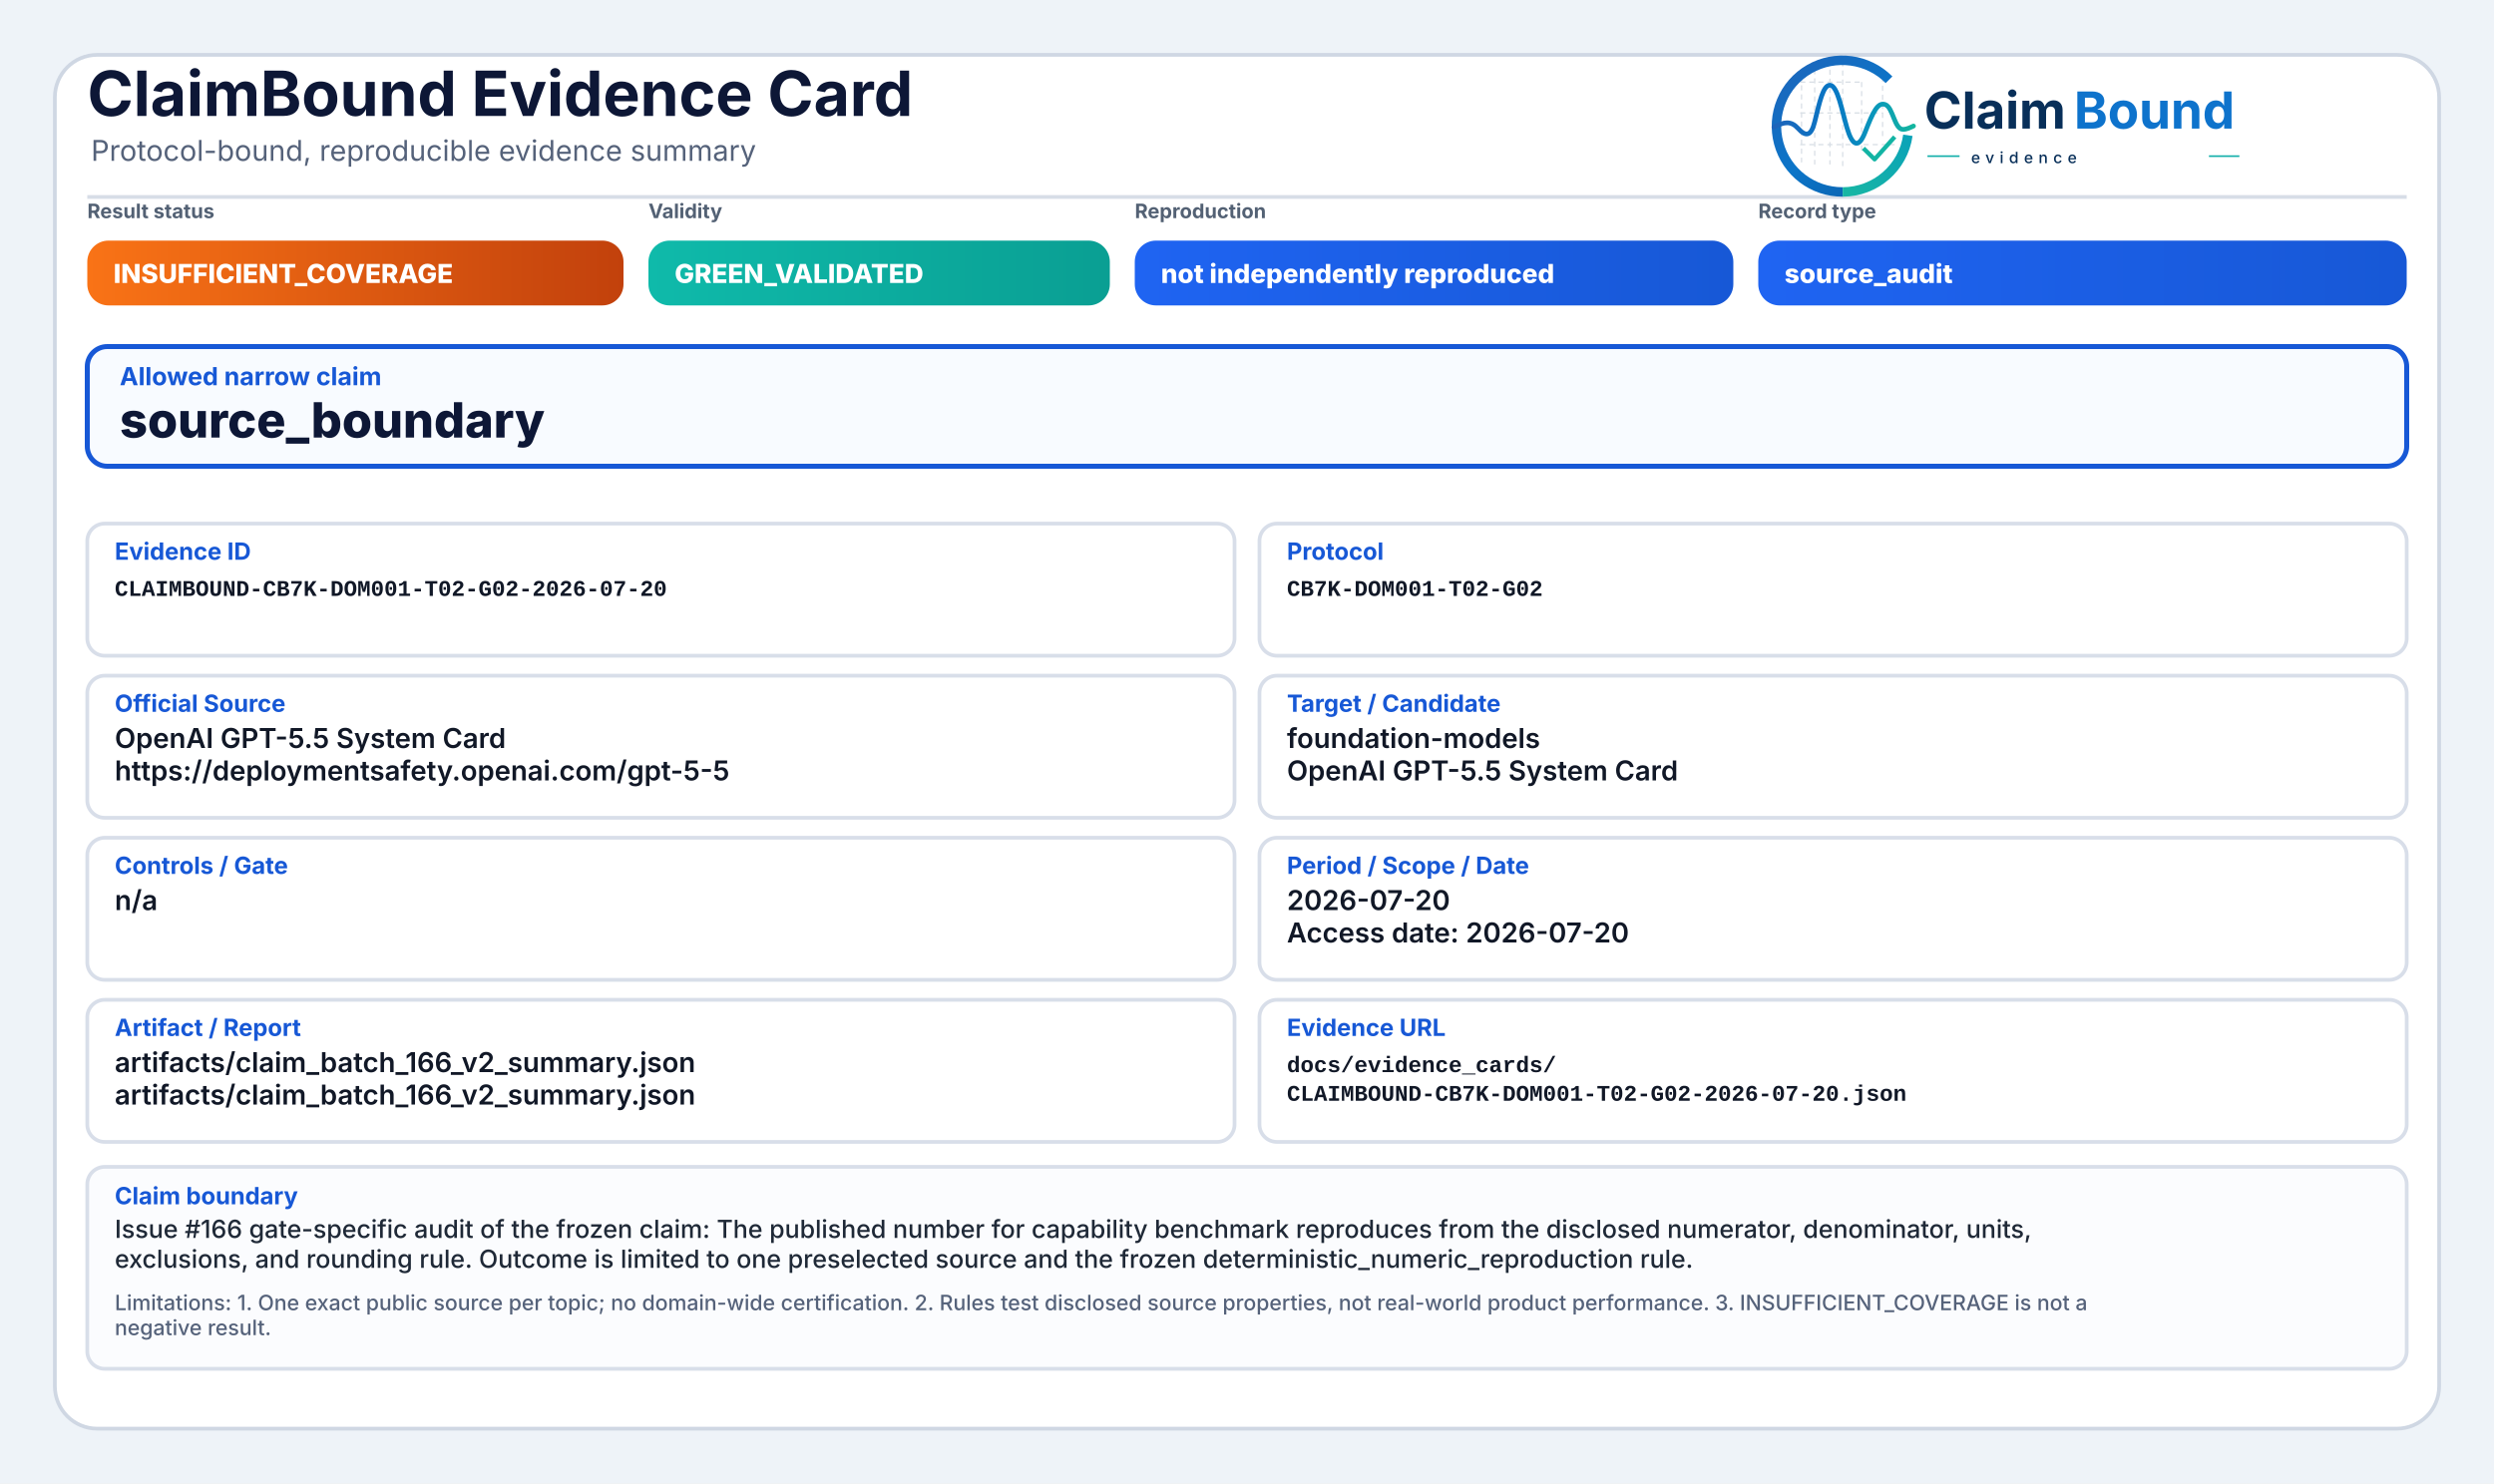
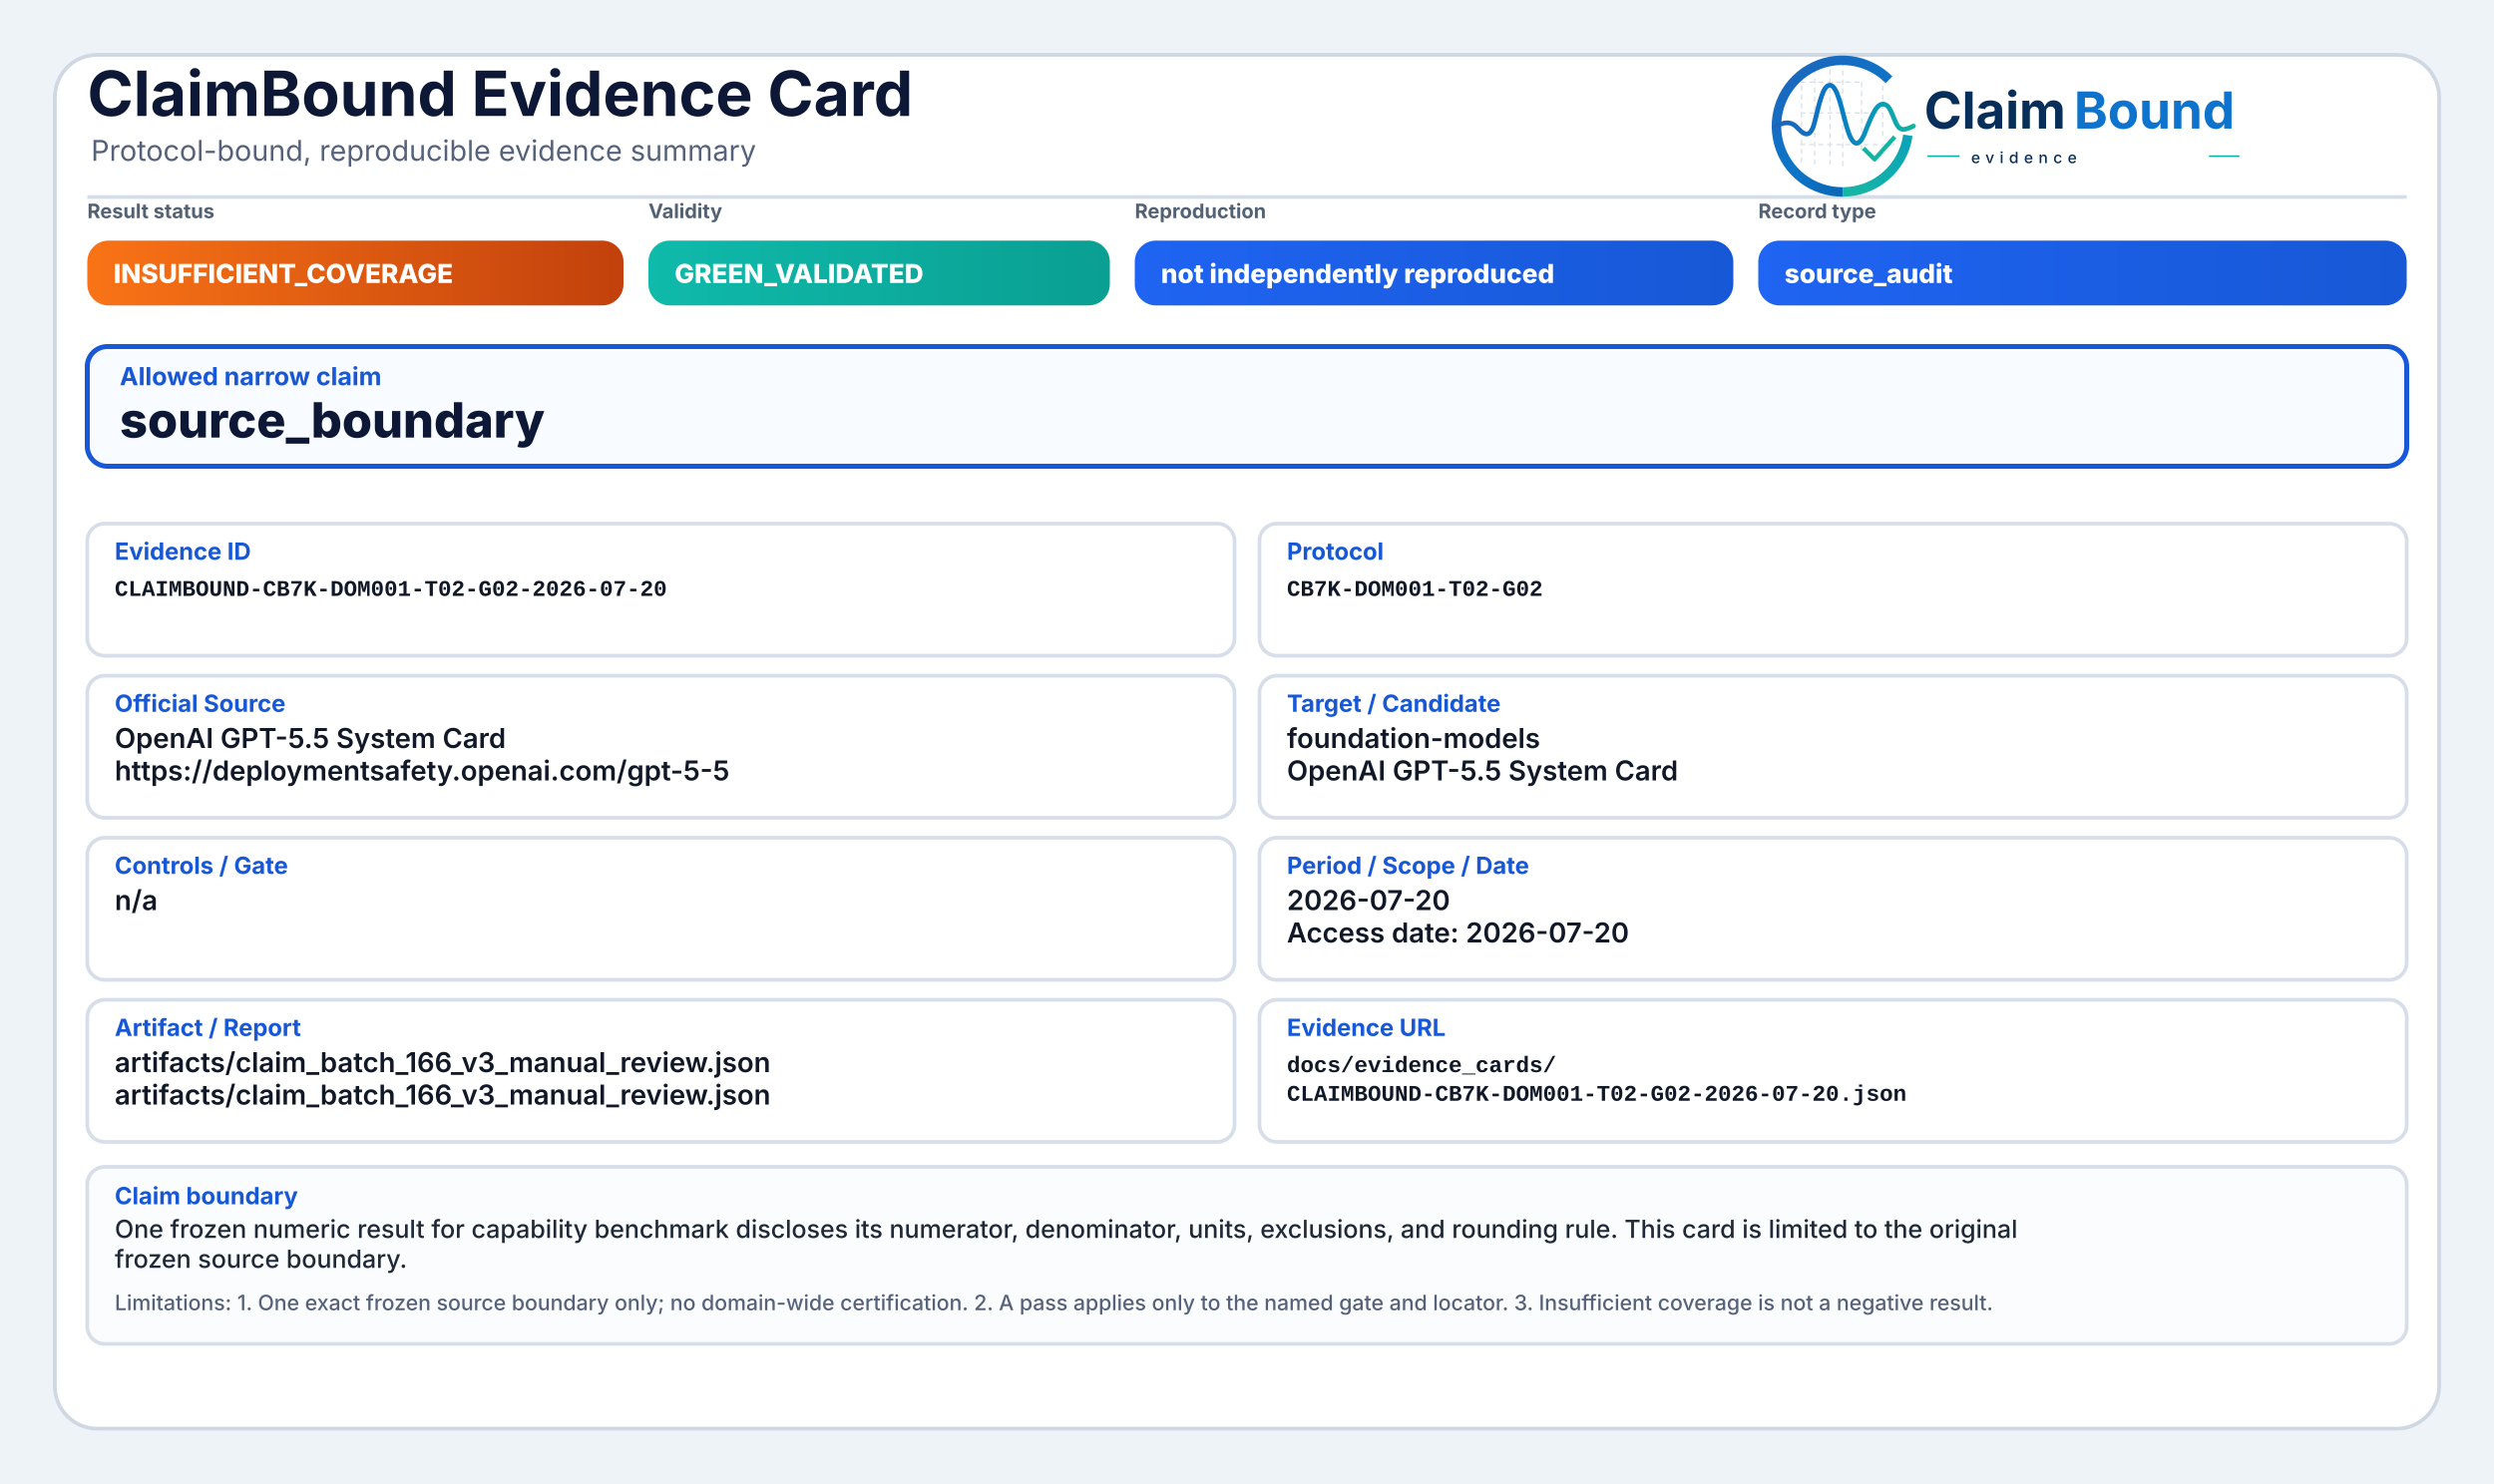
<svg xmlns="http://www.w3.org/2000/svg" width="2000" height="1190" viewBox="0 0 2000 1190" role="img" aria-label="ClaimBound Evidence Card">
  <defs>
    <linearGradient id="greenGrad" x1="0" y1="0" x2="1" y2="0">
      <stop offset="0%" stop-color="#0fbaaa" />
      <stop offset="100%" stop-color="#0a9f93" />
    </linearGradient>
    <linearGradient id="yellowGrad" x1="0" y1="0" x2="1" y2="0">
      <stop offset="0%" stop-color="#fbbf24" />
      <stop offset="100%" stop-color="#d97706" />
    </linearGradient>
    <linearGradient id="amberGrad" x1="0" y1="0" x2="1" y2="0">
      <stop offset="0%" stop-color="#f97316" />
      <stop offset="100%" stop-color="#c2410c" />
    </linearGradient>
    <linearGradient id="redGrad" x1="0" y1="0" x2="1" y2="0">
      <stop offset="0%" stop-color="#ef4444" />
      <stop offset="100%" stop-color="#b91c1c" />
    </linearGradient>
    <linearGradient id="grayGrad" x1="0" y1="0" x2="1" y2="0">
      <stop offset="0%" stop-color="#64748b" />
      <stop offset="100%" stop-color="#475569" />
    </linearGradient>
    <linearGradient id="blueGrad" x1="0" y1="0" x2="1" y2="0">
      <stop offset="0%" stop-color="#1f64f2" />
      <stop offset="100%" stop-color="#1758d6" />
    </linearGradient>
    <linearGradient id="logoRingBlue" x1="73" y1="453" x2="348" y2="793" gradientUnits="userSpaceOnUse">
      <stop offset="0" stop-color="#1E64BA" />
      <stop offset="0.55" stop-color="#0C75C8" />
      <stop offset="1" stop-color="#0A5FAB" />
    </linearGradient>
    <linearGradient id="logoRingTeal" x1="221" y1="792" x2="403" y2="594" gradientUnits="userSpaceOnUse">
      <stop offset="0" stop-color="#18B7A3" />
      <stop offset="1" stop-color="#089EBC" />
    </linearGradient>
    <linearGradient id="logoSignalGradient" x1="61" y1="628" x2="404" y2="628" gradientUnits="userSpaceOnUse">
      <stop offset="0" stop-color="#1E64BA" />
      <stop offset="0.43" stop-color="#0877C4" />
      <stop offset="0.72" stop-color="#0A97BB" />
      <stop offset="1" stop-color="#14B69E" />
    </linearGradient>
  </defs>
  <rect x="0" y="0" width="2000" height="1190" fill="#eef3f8" />
  <rect x="44" y="44" width="1912" height="1102" rx="34" fill="#ffffff" stroke="#cfd7e3" stroke-width="3" />
  <path d="M70 158 H1930" stroke="#d7dde7" stroke-width="3" />
  <text x="70" y="93" font-family="Inter, Segoe UI, Arial, sans-serif" font-size="50" font-weight="750" fill="#0d1736">ClaimBound Evidence Card</text>
  <text x="73" y="129" font-family="Inter, Segoe UI, Arial, sans-serif" font-size="23" font-weight="400" fill="#55627a">Protocol-bound, reproducible evidence summary</text>
  <g aria-label="ClaimBound evidence logo" transform="translate(1415,52) scale(0.33) translate(-40,-478)">
    <g stroke-linecap="butt" stroke-linejoin="round">
      <g stroke="#CBD3DC" stroke-width="3.2" stroke-linecap="round" stroke-dasharray="10 12" opacity="0.72">
        <path d="M130 507V714" />
        <path d="M162 490V719" />
        <path d="M199 491V719" />
        <path d="M230 471V726" />
        <path d="M276 521V690" />
        <path d="M327 508V650" />
        <path d="M128 520H277" />
        <path d="M128 595H327" />
        <path d="M128 672H355" />
      </g>
      <path d="M342.6 514.3A160 160 0 1 0 230 787" fill="none" stroke="url(#logoRingBlue)" stroke-width="23" />
      <path d="M230 787A160 160 0 0 0 388.4 649.3" fill="none" stroke="url(#logoRingTeal)" stroke-width="23" />
      <path d="M63 629.5C87 616.4 104.3 613.6 121.2 632.2C140.7 653.8 153.4 651.6 162.1 616.2C173.8 568.5 182.5 527.5 198.9 527.5C217.5 527.5 228.4 590.6 240.3 630.8C253.4 675.4 268.6 682.8 284.6 641.5C303.5 592.9 315.2 567.6 333.7 574.7C352.6 582 355.7 635.1 376.6 634.9C386.2 634.8 394 630.4 402 626.8" fill="none" stroke="url(#logoSignalGradient)" stroke-width="11.5" stroke-linecap="round" />
      <path d="M284 684.5L307.5 707.7L353 657" fill="none" stroke="#12B4A4" stroke-width="10.5" stroke-linecap="square" />
    </g>
    <text x="428" y="633" font-family="Inter, Segoe UI, Arial, sans-serif" font-size="124" font-weight="750" fill="#082F59" text-rendering="geometricPrecision">Claim</text>
    <text x="792" y="633" font-family="Inter, Segoe UI, Arial, sans-serif" font-size="124" font-weight="750" fill="#0E73CC" text-rendering="geometricPrecision">Bound</text>
    <line x1="436" y1="700" x2="514" y2="700" stroke="#11AFA9" stroke-width="4" />
    <text x="542" y="717" font-family="Inter, Segoe UI, Arial, sans-serif" font-size="38" font-weight="500" letter-spacing="13" fill="#082F59">evidence</text>
    <line x1="1120" y1="700" x2="1194" y2="700" stroke="#11AFA9" stroke-width="4" />
  </g>
  <text x="70" y="175" font-family="Inter, Segoe UI, Arial, sans-serif" font-size="16" font-weight="650" fill="#536174">Result status</text>
  <rect x="70" y="193" width="430" height="52" rx="17" fill="url(#amberGrad)" />
  <text x="91" y="227" font-family="Inter, Segoe UI, Arial, sans-serif" font-size="21" font-weight="800" fill="#ffffff">INSUFFICIENT_COVERAGE</text>
  <text x="520" y="175" font-family="Inter, Segoe UI, Arial, sans-serif" font-size="16" font-weight="650" fill="#536174">Validity</text>
  <rect x="520" y="193" width="370" height="52" rx="17" fill="url(#greenGrad)" />
  <text x="541" y="227" font-family="Inter, Segoe UI, Arial, sans-serif" font-size="21" font-weight="800" fill="#ffffff">GREEN_VALIDATED</text>
  <text x="910" y="175" font-family="Inter, Segoe UI, Arial, sans-serif" font-size="16" font-weight="650" fill="#536174">Reproduction</text>
  <rect x="910" y="193" width="480" height="52" rx="17" fill="url(#blueGrad)" />
  <text x="931" y="227" font-family="Inter, Segoe UI, Arial, sans-serif" font-size="21" font-weight="800" fill="#ffffff">not independently reproduced</text>
  <text x="1410" y="175" font-family="Inter, Segoe UI, Arial, sans-serif" font-size="16" font-weight="650" fill="#536174">Record type</text>
  <rect x="1410" y="193" width="520" height="52" rx="17" fill="url(#blueGrad)" />
  <text x="1431" y="227" font-family="Inter, Segoe UI, Arial, sans-serif" font-size="21" font-weight="800" fill="#ffffff">source_audit</text>
  <rect x="70" y="278" width="1860" height="96" rx="16" fill="#f8fbff" stroke="#1758d6" stroke-width="4" />
  <text x="96" y="309" font-family="Inter, Segoe UI, Arial, sans-serif" font-size="20" font-weight="750" fill="#1758d6">Allowed narrow claim</text>
  <text x="96" y="351" font-family="Inter, Segoe UI, Arial, sans-serif" font-size="39" font-weight="800" fill="#0d1736">source_boundary</text>
  <rect x="70" y="420" width="920" height="106" rx="14" fill="#ffffff" stroke="#d8dee9" stroke-width="3" />
  <text x="92" y="449" font-family="Inter, Segoe UI, Arial, sans-serif" font-size="19" font-weight="750" fill="#1758d6">Evidence ID</text>
  <text x="92" y="478" font-family="SFMono-Regular, Consolas, Liberation Mono, monospace" font-size="18" font-weight="600" fill="#111827">CLAIMBOUND-CB7K-DOM001-T02-G02-2026-07-20</text>
  <rect x="1010" y="420" width="920" height="106" rx="14" fill="#ffffff" stroke="#d8dee9" stroke-width="3" />
  <text x="1032" y="449" font-family="Inter, Segoe UI, Arial, sans-serif" font-size="19" font-weight="750" fill="#1758d6">Protocol</text>
  <text x="1032" y="478" font-family="SFMono-Regular, Consolas, Liberation Mono, monospace" font-size="18" font-weight="600" fill="#111827">CB7K-DOM001-T02-G02</text>
  <rect x="70" y="542" width="920" height="114" rx="14" fill="#ffffff" stroke="#d8dee9" stroke-width="3" />
  <text x="92" y="571" font-family="Inter, Segoe UI, Arial, sans-serif" font-size="19" font-weight="750" fill="#1758d6">Official Source</text>
  <text x="92" y="600" font-family="Inter, Segoe UI, Arial, sans-serif" font-size="22" font-weight="600" fill="#111827">OpenAI GPT-5.5 System Card</text>
  <text x="92" y="626" font-family="Inter, Segoe UI, Arial, sans-serif" font-size="22" font-weight="600" fill="#111827">https://deploymentsafety.openai.com/gpt-5-5</text>
  <rect x="1010" y="542" width="920" height="114" rx="14" fill="#ffffff" stroke="#d8dee9" stroke-width="3" />
  <text x="1032" y="571" font-family="Inter, Segoe UI, Arial, sans-serif" font-size="19" font-weight="750" fill="#1758d6">Target / Candidate</text>
  <text x="1032" y="600" font-family="Inter, Segoe UI, Arial, sans-serif" font-size="22" font-weight="600" fill="#111827">foundation-models</text>
  <text x="1032" y="626" font-family="Inter, Segoe UI, Arial, sans-serif" font-size="22" font-weight="600" fill="#111827">OpenAI GPT-5.5 System Card</text>
  <rect x="70" y="672" width="920" height="114" rx="14" fill="#ffffff" stroke="#d8dee9" stroke-width="3" />
  <text x="92" y="701" font-family="Inter, Segoe UI, Arial, sans-serif" font-size="19" font-weight="750" fill="#1758d6">Controls / Gate</text>
  <text x="92" y="730" font-family="Inter, Segoe UI, Arial, sans-serif" font-size="22" font-weight="600" fill="#111827">n/a</text>
  <rect x="1010" y="672" width="920" height="114" rx="14" fill="#ffffff" stroke="#d8dee9" stroke-width="3" />
  <text x="1032" y="701" font-family="Inter, Segoe UI, Arial, sans-serif" font-size="19" font-weight="750" fill="#1758d6">Period / Scope / Date</text>
  <text x="1032" y="730" font-family="Inter, Segoe UI, Arial, sans-serif" font-size="22" font-weight="600" fill="#111827">2026-07-20</text>
  <text x="1032" y="756" font-family="Inter, Segoe UI, Arial, sans-serif" font-size="22" font-weight="600" fill="#111827">Access date: 2026-07-20</text>
  <rect x="70" y="802" width="920" height="114" rx="14" fill="#ffffff" stroke="#d8dee9" stroke-width="3" />
  <text x="92" y="831" font-family="Inter, Segoe UI, Arial, sans-serif" font-size="19" font-weight="750" fill="#1758d6">Artifact / Report</text>
-   <text x="92" y="860" font-family="Inter, Segoe UI, Arial, sans-serif" font-size="22" font-weight="600" fill="#111827">artifacts/claim_batch_166_v2_summary.json</text>
-   <text x="92" y="886" font-family="Inter, Segoe UI, Arial, sans-serif" font-size="22" font-weight="600" fill="#111827">artifacts/claim_batch_166_v2_summary.json</text>
+   <text x="92" y="860" font-family="Inter, Segoe UI, Arial, sans-serif" font-size="22" font-weight="600" fill="#111827">artifacts/claim_batch_166_v3_manual_review.json</text>
+   <text x="92" y="886" font-family="Inter, Segoe UI, Arial, sans-serif" font-size="22" font-weight="600" fill="#111827">artifacts/claim_batch_166_v3_manual_review.json</text>
  <rect x="1010" y="802" width="920" height="114" rx="14" fill="#ffffff" stroke="#d8dee9" stroke-width="3" />
  <text x="1032" y="831" font-family="Inter, Segoe UI, Arial, sans-serif" font-size="19" font-weight="750" fill="#1758d6">Evidence URL</text>
  <text x="1032" y="860" font-family="SFMono-Regular, Consolas, Liberation Mono, monospace" font-size="18" font-weight="600" fill="#111827">docs/evidence_cards/</text>
  <text x="1032" y="883" font-family="SFMono-Regular, Consolas, Liberation Mono, monospace" font-size="18" font-weight="600" fill="#111827">CLAIMBOUND-CB7K-DOM001-T02-G02-2026-07-20.json</text>
-   <rect x="70" y="936" width="1860" height="162" rx="14" fill="#fbfcfe" stroke="#d8dee9" stroke-width="3" />
+   <rect x="70" y="936" width="1860" height="142" rx="14" fill="#fbfcfe" stroke="#d8dee9" stroke-width="3" />
  <text x="92" y="966" font-family="Inter, Segoe UI, Arial, sans-serif" font-size="19" font-weight="750" fill="#1758d6">Claim boundary</text>
-   <text x="92" y="993" font-family="Inter, Segoe UI, Arial, sans-serif" font-size="20" font-weight="500" fill="#1f2937">Issue #166 gate-specific audit of the frozen claim: The published number for capability benchmark reproduces from the disclosed numerator, denominator, units,</text>
-   <text x="92" y="1017" font-family="Inter, Segoe UI, Arial, sans-serif" font-size="20" font-weight="500" fill="#1f2937">exclusions, and rounding rule. Outcome is limited to one preselected source and the frozen deterministic_numeric_reproduction rule.</text>
-   <text x="92" y="1051" font-family="Inter, Segoe UI, Arial, sans-serif" font-size="17" font-weight="500" fill="#55627a">Limitations: 1. One exact public source per topic; no domain-wide certification. 2. Rules test disclosed source properties, not real-world product performance. 3. INSUFFICIENT_COVERAGE is not a</text>
-   <text x="92" y="1071" font-family="Inter, Segoe UI, Arial, sans-serif" font-size="17" font-weight="500" fill="#55627a">negative result.</text>
+   <text x="92" y="993" font-family="Inter, Segoe UI, Arial, sans-serif" font-size="20" font-weight="500" fill="#1f2937">One frozen numeric result for capability benchmark discloses its numerator, denominator, units, exclusions, and rounding rule. This card is limited to the original</text>
+   <text x="92" y="1017" font-family="Inter, Segoe UI, Arial, sans-serif" font-size="20" font-weight="500" fill="#1f2937">frozen source boundary.</text>
+   <text x="92" y="1051" font-family="Inter, Segoe UI, Arial, sans-serif" font-size="17" font-weight="500" fill="#55627a">Limitations: 1. One exact frozen source boundary only; no domain-wide certification. 2. A pass applies only to the named gate and locator. 3. Insufficient coverage is not a negative result.</text>
</svg>
